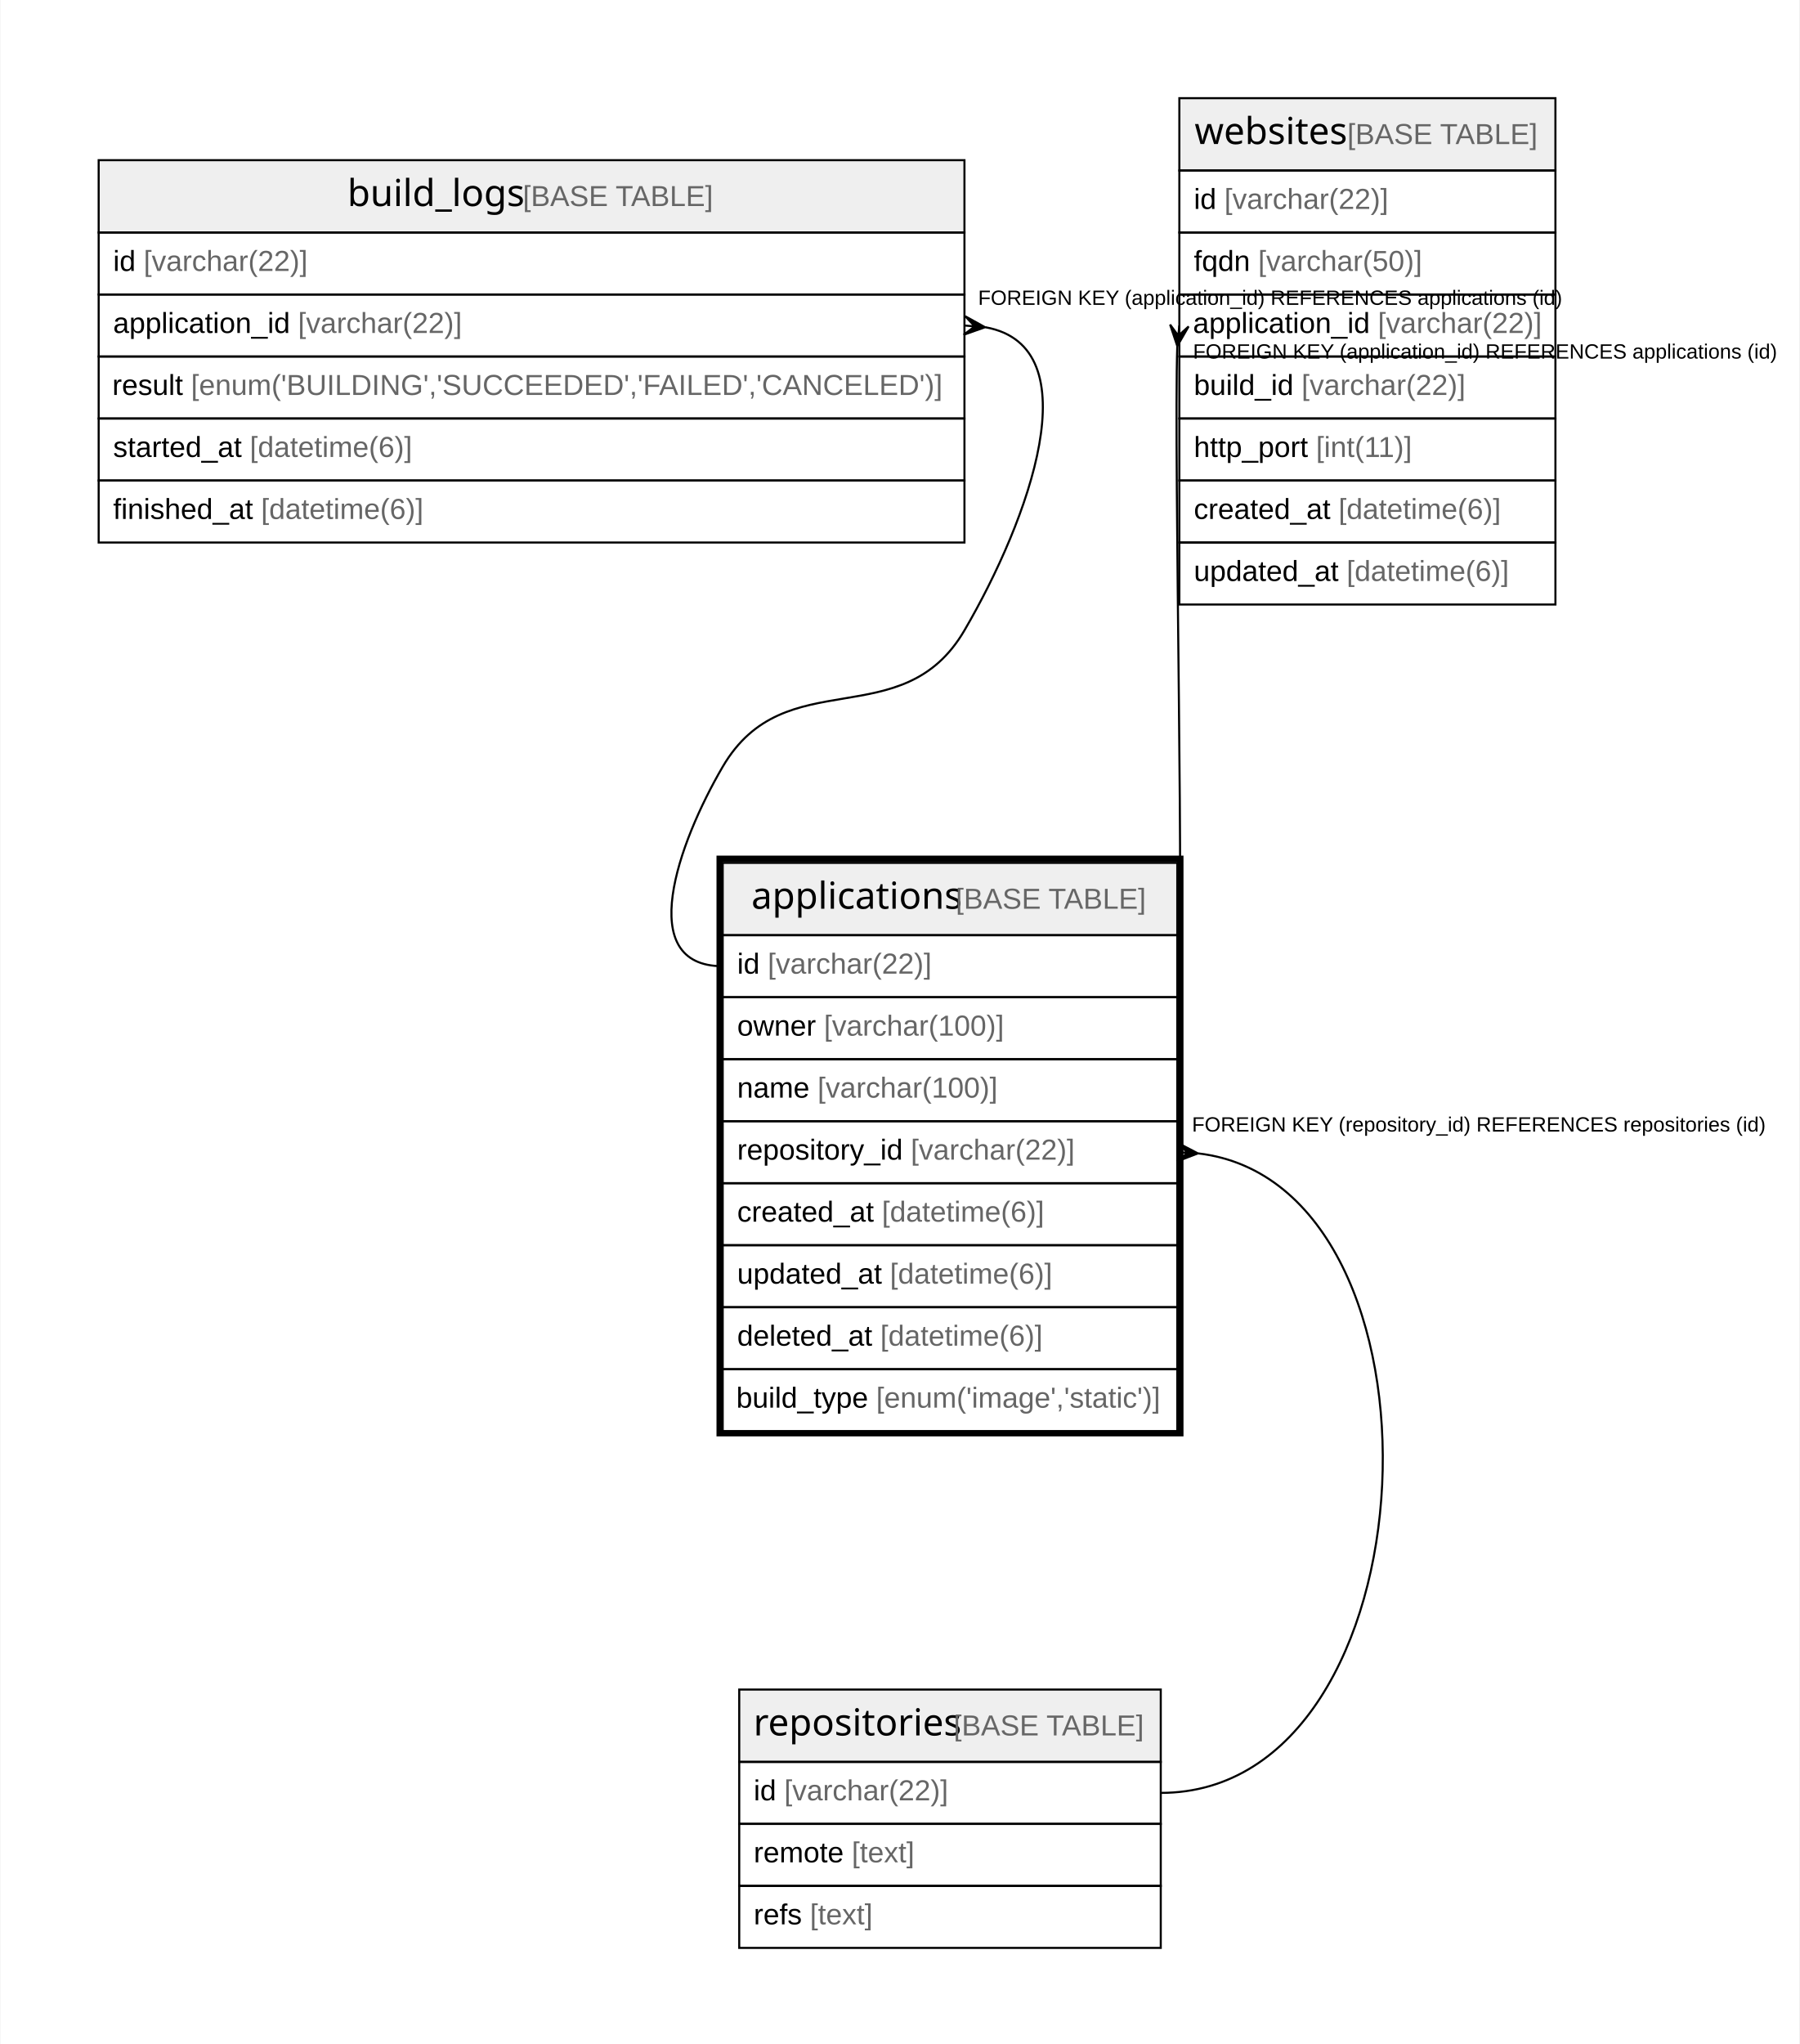
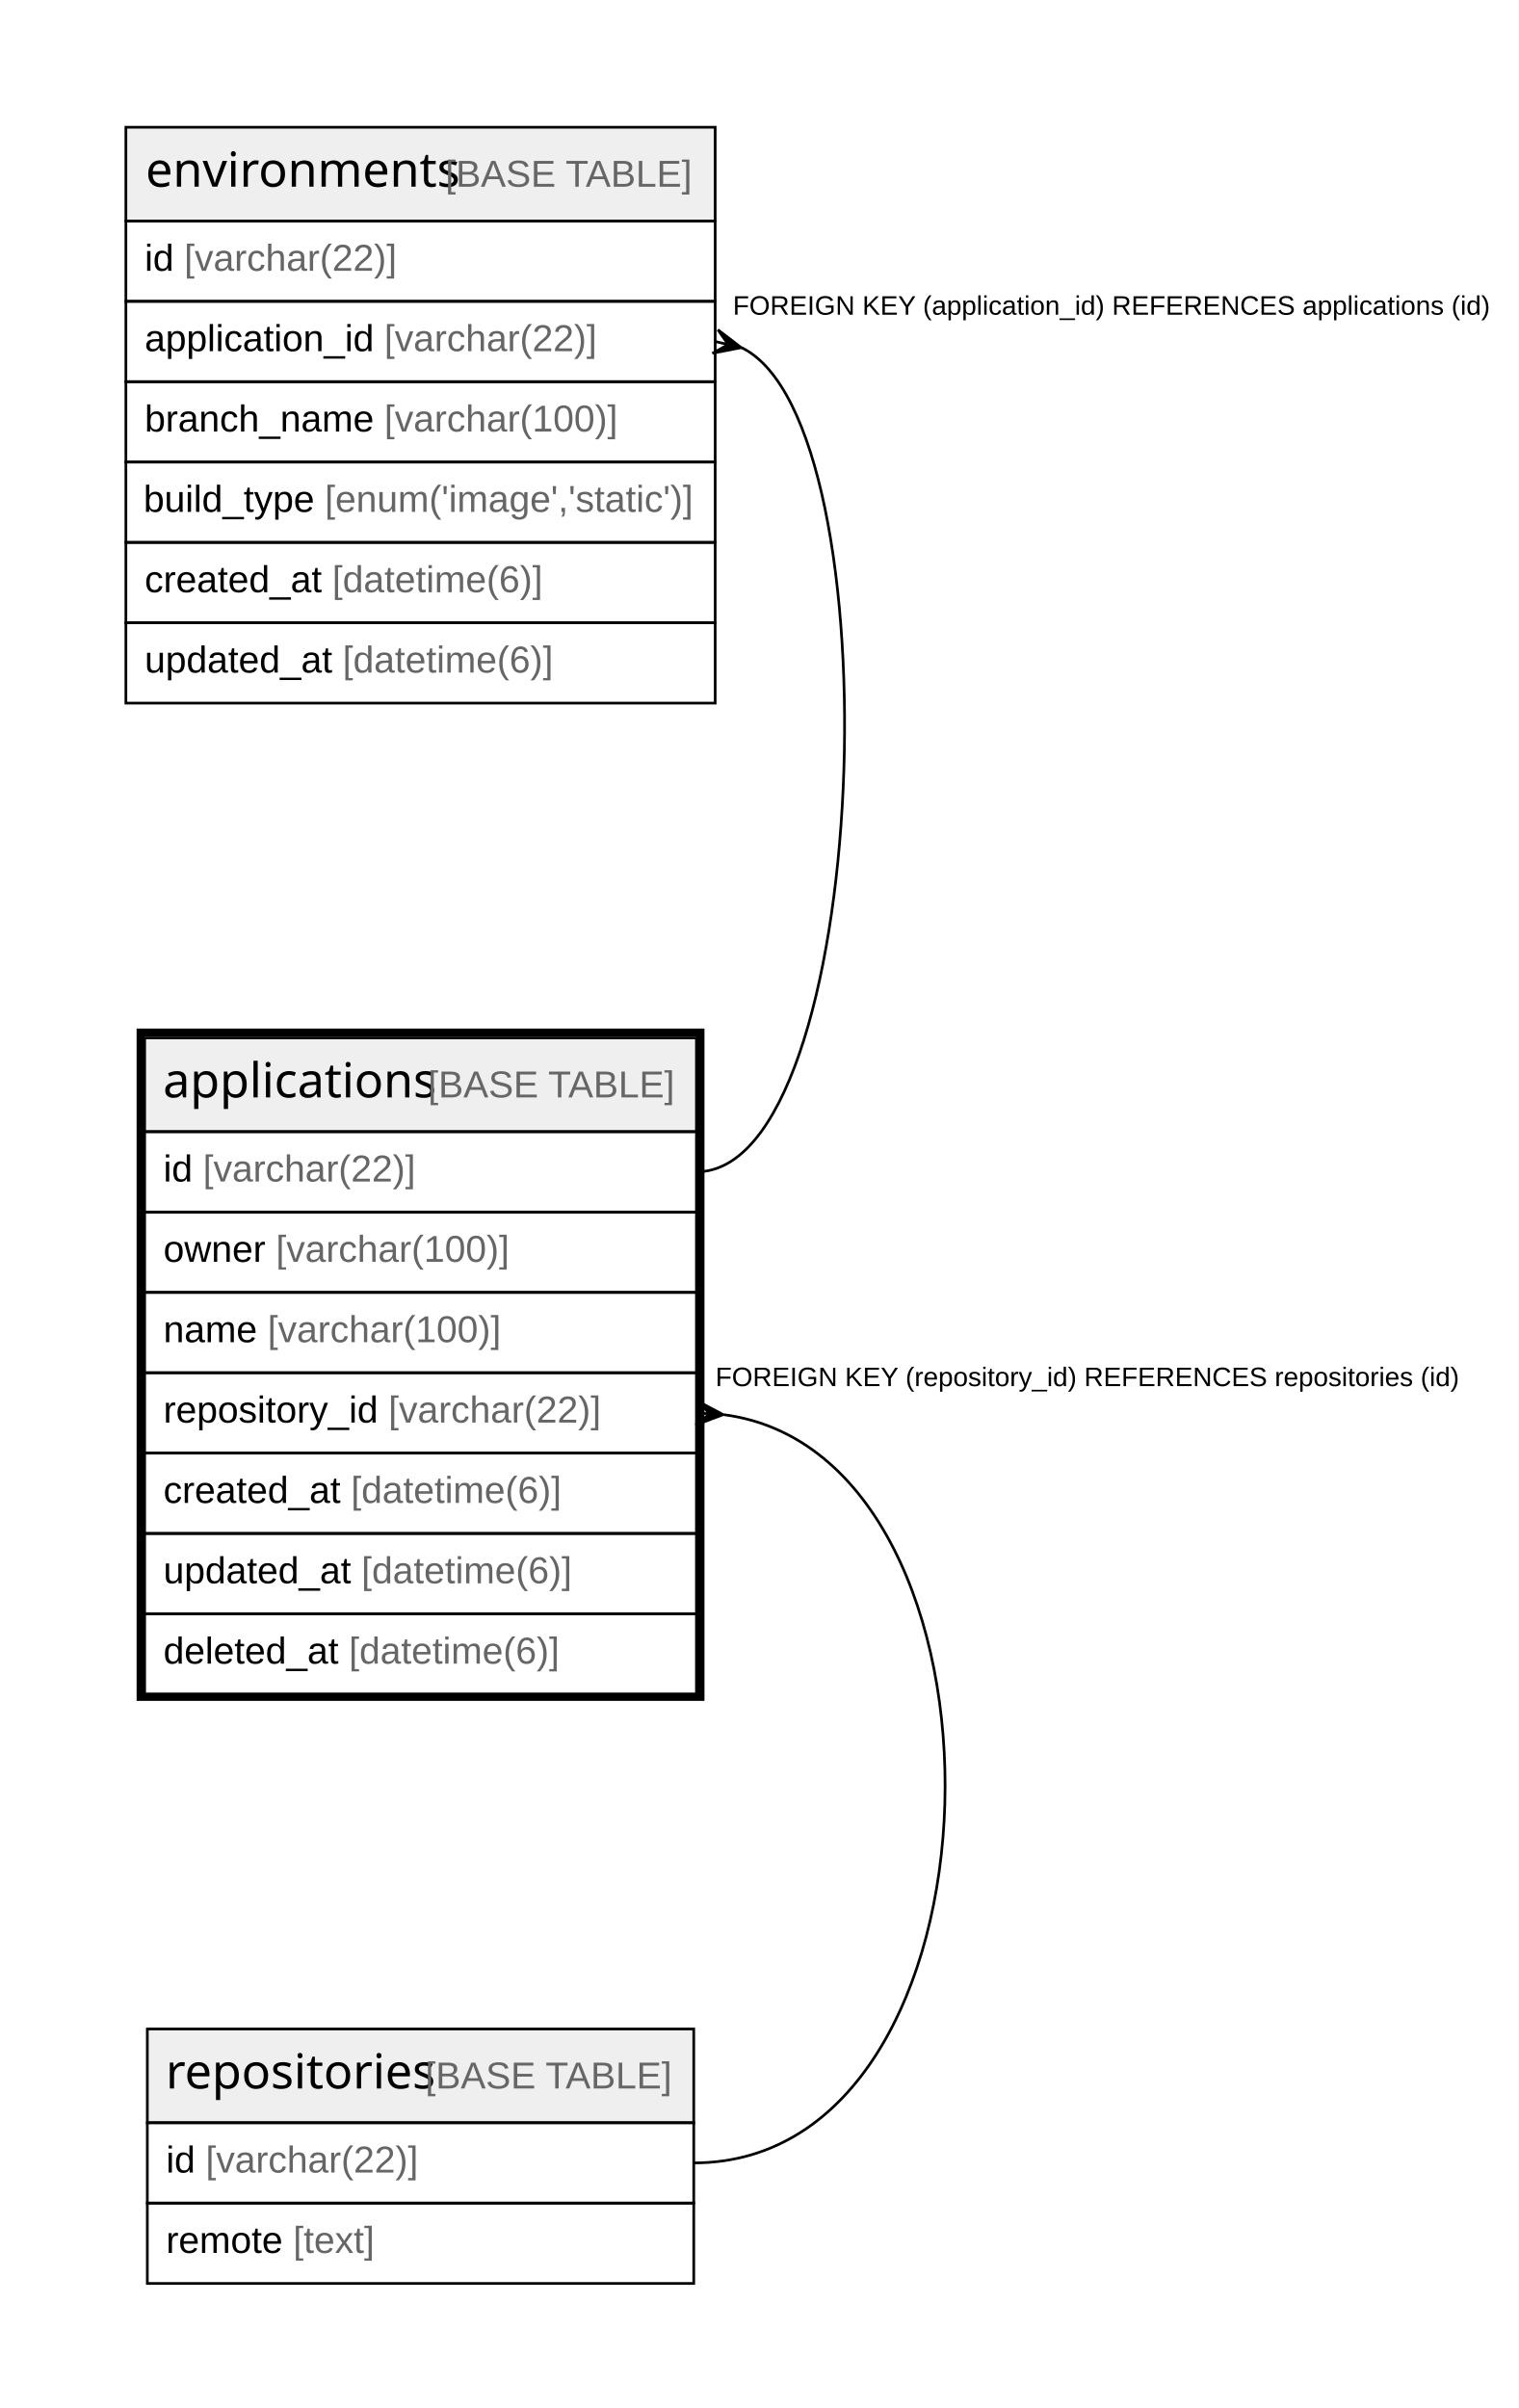
- <svg xmlns="http://www.w3.org/2000/svg" width="871pt" height="989pt" viewBox="0.00 0.00 870.50 989.00">
-   <g id="graph0" class="graph" transform="scale(1 1) rotate(0) translate(4 985)">
-     <polygon fill="#ffffff" stroke="transparent" points="-4,4 -4,-985 866.5,-985 866.5,4 -4,4" />
+ <svg xmlns="http://www.w3.org/2000/svg" width="567pt" height="899pt" viewBox="0.00 0.00 567.00 899.00">
+   <g id="graph0" class="graph" transform="scale(1 1) rotate(0) translate(4 895)">
+     <polygon fill="#ffffff" stroke="transparent" points="-4,4 -4,-895 563,-895 563,4 -4,4" />
    <g id="node1" class="node">
-       <polygon fill="#efefef" stroke="transparent" points="345.5,-532.5 345.5,-567.5 565.5,-567.5 565.5,-532.5 345.5,-532.5" />
-       <polygon fill="none" stroke="#000000" points="345.5,-532.5 345.5,-567.5 565.5,-567.5 565.5,-532.5 345.5,-532.5" />
-       <text text-anchor="start" x="359.362" y="-545.3" font-family="Arial Bold" font-size="18.00" fill="#000000">
+       <polygon fill="#efefef" stroke="transparent" points="50,-472.5 50,-507.5 256,-507.5 256,-472.5 50,-472.5" />
+       <polygon fill="none" stroke="#000000" points="50,-472.5 50,-507.5 256,-507.5 256,-472.5 50,-472.5" />
+       <text text-anchor="start" x="56.862" y="-485.3" font-family="Arial Bold" font-size="18.00" fill="#000000">
                applications
            </text>
-       <text text-anchor="start" x="454.384" y="-545.3" font-family="Arial" font-size="14.00" fill="#000000" />
-       <text text-anchor="start" x="458.275" y="-545.3" font-family="Arial" font-size="14.00" fill="#666666">[BASE
+       <text text-anchor="start" x="151.884" y="-485.3" font-family="Arial" font-size="14.00" fill="#000000" />
+       <text text-anchor="start" x="155.775" y="-485.3" font-family="Arial" font-size="14.00" fill="#666666">[BASE
                TABLE]
            </text>
-       <polygon fill="none" stroke="#000000" points="345.5,-502.5 345.5,-532.5 565.5,-532.5 565.5,-502.5 345.5,-502.5" />
-       <text text-anchor="start" x="352.5" y="-513.9" font-family="Arial" font-size="14.00" fill="#000000">id
-             </text>
-       <text text-anchor="start" x="367.28" y="-513.9" font-family="Arial" font-size="14.00" fill="#666666">
+       <polygon fill="none" stroke="#000000" points="50,-442.5 50,-472.5 256,-472.5 256,-442.5 50,-442.5" />
+       <text text-anchor="start" x="57" y="-453.9" font-family="Arial" font-size="14.00" fill="#000000">id</text>
+       <text text-anchor="start" x="71.78" y="-453.9" font-family="Arial" font-size="14.00" fill="#666666">
                [varchar(22)]
            </text>
-       <polygon fill="none" stroke="#000000" points="345.5,-472.5 345.5,-502.5 565.5,-502.5 565.5,-472.5 345.5,-472.5" />
-       <text text-anchor="start" x="352.5" y="-483.9" font-family="Arial" font-size="14.00" fill="#000000">owner
+       <polygon fill="none" stroke="#000000" points="50,-412.5 50,-442.5 256,-442.5 256,-412.5 50,-412.5" />
+       <text text-anchor="start" x="57" y="-423.9" font-family="Arial" font-size="14.00" fill="#000000">owner
            </text>
-       <text text-anchor="start" x="394.506" y="-483.9" font-family="Arial" font-size="14.00" fill="#666666">
+       <text text-anchor="start" x="99.006" y="-423.9" font-family="Arial" font-size="14.00" fill="#666666">
                [varchar(100)]
            </text>
-       <polygon fill="none" stroke="#000000" points="345.5,-442.5 345.5,-472.5 565.5,-472.5 565.5,-442.5 345.5,-442.5" />
-       <text text-anchor="start" x="352.5" y="-453.9" font-family="Arial" font-size="14.00" fill="#000000">name
-             </text>
-       <text text-anchor="start" x="391.399" y="-453.9" font-family="Arial" font-size="14.00" fill="#666666">
+       <polygon fill="none" stroke="#000000" points="50,-382.5 50,-412.5 256,-412.5 256,-382.5 50,-382.5" />
+       <text text-anchor="start" x="57" y="-393.9" font-family="Arial" font-size="14.00" fill="#000000">name</text>
+       <text text-anchor="start" x="95.899" y="-393.9" font-family="Arial" font-size="14.00" fill="#666666">
                [varchar(100)]
            </text>
-       <polygon fill="none" stroke="#000000" points="345.5,-412.5 345.5,-442.5 565.5,-442.5 565.5,-412.5 345.5,-412.5" />
-       <text text-anchor="start" x="352.5" y="-423.9" font-family="Arial" font-size="14.00" fill="#000000">
+       <polygon fill="none" stroke="#000000" points="50,-352.5 50,-382.5 256,-382.5 256,-352.5 50,-352.5" />
+       <text text-anchor="start" x="57" y="-363.9" font-family="Arial" font-size="14.00" fill="#000000">
                repository_id
            </text>
-       <text text-anchor="start" x="436.511" y="-423.9" font-family="Arial" font-size="14.00" fill="#666666">
+       <text text-anchor="start" x="141.011" y="-363.9" font-family="Arial" font-size="14.00" fill="#666666">
                [varchar(22)]
            </text>
-       <polygon fill="none" stroke="#000000" points="345.5,-382.5 345.5,-412.5 565.5,-412.5 565.5,-382.5 345.5,-382.5" />
-       <text text-anchor="start" x="352.5" y="-393.9" font-family="Arial" font-size="14.00" fill="#000000">
+       <polygon fill="none" stroke="#000000" points="50,-322.5 50,-352.5 256,-352.5 256,-322.5 50,-322.5" />
+       <text text-anchor="start" x="57" y="-333.9" font-family="Arial" font-size="14.00" fill="#000000">
                created_at
            </text>
-       <text text-anchor="start" x="422.528" y="-393.9" font-family="Arial" font-size="14.00" fill="#666666">
+       <text text-anchor="start" x="127.028" y="-333.9" font-family="Arial" font-size="14.00" fill="#666666">
                [datetime(6)]
            </text>
-       <polygon fill="none" stroke="#000000" points="345.5,-352.5 345.5,-382.5 565.5,-382.5 565.5,-352.5 345.5,-352.5" />
-       <text text-anchor="start" x="352.5" y="-363.9" font-family="Arial" font-size="14.00" fill="#000000">
+       <polygon fill="none" stroke="#000000" points="50,-292.5 50,-322.5 256,-322.5 256,-292.5 50,-292.5" />
+       <text text-anchor="start" x="57" y="-303.9" font-family="Arial" font-size="14.00" fill="#000000">
                updated_at
            </text>
-       <text text-anchor="start" x="426.433" y="-363.9" font-family="Arial" font-size="14.00" fill="#666666">
+       <text text-anchor="start" x="130.933" y="-303.9" font-family="Arial" font-size="14.00" fill="#666666">
                [datetime(6)]
            </text>
-       <polygon fill="none" stroke="#000000" points="345.5,-322.5 345.5,-352.5 565.5,-352.5 565.5,-322.5 345.5,-322.5" />
-       <text text-anchor="start" x="352.5" y="-333.9" font-family="Arial" font-size="14.00" fill="#000000">
+       <polygon fill="none" stroke="#000000" points="50,-262.5 50,-292.5 256,-292.5 256,-262.5 50,-262.5" />
+       <text text-anchor="start" x="57" y="-273.9" font-family="Arial" font-size="14.00" fill="#000000">
                deleted_at
            </text>
-       <text text-anchor="start" x="421.757" y="-333.9" font-family="Arial" font-size="14.00" fill="#666666">
+       <text text-anchor="start" x="126.257" y="-273.9" font-family="Arial" font-size="14.00" fill="#666666">
                [datetime(6)]
            </text>
-       <polygon fill="none" stroke="#000000" points="345.5,-292.5 345.5,-322.5 565.5,-322.5 565.5,-292.5 345.5,-292.5" />
-       <text text-anchor="start" x="352.076" y="-303.9" font-family="Arial" font-size="14.00" fill="#000000">
-                 build_type
-             </text>
-       <text text-anchor="start" x="419.766" y="-303.9" font-family="Arial" font-size="14.00" fill="#666666">
-                 [enum('image','static')]
-             </text>
-       <polygon fill="none" stroke="#000000" stroke-width="3" points="344,-291.5 344,-569.5 567,-569.5 567,-291.5 344,-291.5" />
+       <polygon fill="none" stroke="#000000" stroke-width="3" points="48.5,-261.5 48.5,-509.5 257.5,-509.5 257.5,-261.5 48.5,-261.5" />
    </g>
-     <g id="node4" class="node">
-       <polygon fill="#efefef" stroke="transparent" points="353.5,-132.5 353.5,-167.5 557.5,-167.5 557.5,-132.5 353.5,-132.5" />
-       <polygon fill="none" stroke="#000000" points="353.5,-132.5 353.5,-167.5 557.5,-167.5 557.5,-132.5 353.5,-132.5" />
-       <text text-anchor="start" x="360.37" y="-145.3" font-family="Arial Bold" font-size="18.00" fill="#000000">
+     <g id="node3" class="node">
+       <polygon fill="#efefef" stroke="transparent" points="51,-102.5 51,-137.5 255,-137.5 255,-102.5 51,-102.5" />
+       <polygon fill="none" stroke="#000000" points="51,-102.5 51,-137.5 255,-137.5 255,-102.5 51,-102.5" />
+       <text text-anchor="start" x="57.87" y="-115.3" font-family="Arial Bold" font-size="18.00" fill="#000000">
                repositories
            </text>
-       <text text-anchor="start" x="453.376" y="-145.3" font-family="Arial" font-size="14.00" fill="#000000" />
-       <text text-anchor="start" x="457.267" y="-145.3" font-family="Arial" font-size="14.00" fill="#666666">[BASE
+       <text text-anchor="start" x="150.876" y="-115.3" font-family="Arial" font-size="14.00" fill="#000000" />
+       <text text-anchor="start" x="154.767" y="-115.3" font-family="Arial" font-size="14.00" fill="#666666">[BASE
                TABLE]
            </text>
-       <polygon fill="none" stroke="#000000" points="353.5,-102.5 353.5,-132.5 557.5,-132.5 557.5,-102.5 353.5,-102.5" />
-       <text text-anchor="start" x="360.5" y="-113.9" font-family="Arial" font-size="14.00" fill="#000000">id
-             </text>
-       <text text-anchor="start" x="375.28" y="-113.9" font-family="Arial" font-size="14.00" fill="#666666">
+       <polygon fill="none" stroke="#000000" points="51,-72.5 51,-102.5 255,-102.5 255,-72.5 51,-72.5" />
+       <text text-anchor="start" x="58" y="-83.9" font-family="Arial" font-size="14.00" fill="#000000">id</text>
+       <text text-anchor="start" x="72.78" y="-83.9" font-family="Arial" font-size="14.00" fill="#666666">
                [varchar(22)]
            </text>
-       <polygon fill="none" stroke="#000000" points="353.5,-72.5 353.5,-102.5 557.5,-102.5 557.5,-72.5 353.5,-72.5" />
-       <text text-anchor="start" x="360.5" y="-83.9" font-family="Arial" font-size="14.00" fill="#000000">remote
+       <polygon fill="none" stroke="#000000" points="51,-42.5 51,-72.5 255,-72.5 255,-42.5 51,-42.5" />
+       <text text-anchor="start" x="58" y="-53.9" font-family="Arial" font-size="14.00" fill="#000000">remote
            </text>
-       <text text-anchor="start" x="407.95" y="-83.9" font-family="Arial" font-size="14.00" fill="#666666">
-                 [text]
-             </text>
-       <polygon fill="none" stroke="#000000" points="353.5,-42.5 353.5,-72.5 557.5,-72.5 557.5,-42.5 353.5,-42.5" />
-       <text text-anchor="start" x="360.5" y="-53.9" font-family="Arial" font-size="14.00" fill="#000000">refs
-             </text>
-       <text text-anchor="start" x="387.724" y="-53.9" font-family="Arial" font-size="14.00" fill="#666666">
+       <text text-anchor="start" x="105.45" y="-53.9" font-family="Arial" font-size="14.00" fill="#666666">
                [text]
            </text>
    </g>
-     <g id="edge3" class="edge">
-       <path fill="none" stroke="#000000" d="M575.716,-426.911C702.834,-411.958 691.824,-117.5 557.5,-117.5" />
-       <polygon fill="#000000" stroke="#000000" points="575.483,-426.924 565.241,-423.007 570.492,-427.212 565.5,-427.5 565.5,-427.5 565.5,-427.5 570.492,-427.212 565.759,-431.993 575.483,-426.924 575.483,-426.924" />
-       <text text-anchor="start" x="572.611" y="-437.5" font-family="Arial" font-size="10.00" fill="#000000">
+     <g id="edge2" class="edge">
+       <path fill="none" stroke="#000000" d="M266.271,-366.839C380.29,-351.865 375.921,-87.5 255,-87.5" />
+       <polygon fill="#000000" stroke="#000000" points="265.979,-366.858 255.711,-363.009 260.99,-367.179 256,-367.5 256,-367.5 256,-367.5 260.99,-367.179 256.289,-371.991 265.979,-366.858 265.979,-366.858" />
+       <text text-anchor="start" x="263.111" y="-377.5" font-family="Arial" font-size="10.00" fill="#000000">
                FOREIGN KEY (repository_id) REFERENCES repositories (id)
            </text>
    </g>
    <g id="node2" class="node">
-       <polygon fill="#efefef" stroke="transparent" points="43.5,-872.5 43.5,-907.5 462.5,-907.5 462.5,-872.5 43.5,-872.5" />
-       <polygon fill="none" stroke="#000000" points="43.5,-872.5 43.5,-907.5 462.5,-907.5 462.5,-872.5 43.5,-872.5" />
-       <text text-anchor="start" x="163.863" y="-885.3" font-family="Arial Bold" font-size="18.00" fill="#000000">
-                 build_logs
+       <polygon fill="#efefef" stroke="transparent" points="43,-812.5 43,-847.5 263,-847.5 263,-812.5 43,-812.5" />
+       <polygon fill="none" stroke="#000000" points="43,-812.5 43,-847.5 263,-847.5 263,-812.5 43,-812.5" />
+       <text text-anchor="start" x="50.364" y="-825.3" font-family="Arial Bold" font-size="18.00" fill="#000000">
+                 environments
            </text>
-       <text text-anchor="start" x="244.883" y="-885.3" font-family="Arial" font-size="14.00" fill="#000000" />
-       <text text-anchor="start" x="248.774" y="-885.3" font-family="Arial" font-size="14.00" fill="#666666">[BASE
+       <text text-anchor="start" x="158.382" y="-825.3" font-family="Arial" font-size="14.00" fill="#000000" />
+       <text text-anchor="start" x="162.273" y="-825.3" font-family="Arial" font-size="14.00" fill="#666666">[BASE
                TABLE]
            </text>
-       <polygon fill="none" stroke="#000000" points="43.5,-842.5 43.5,-872.5 462.5,-872.5 462.5,-842.5 43.5,-842.5" />
-       <text text-anchor="start" x="50.5" y="-853.9" font-family="Arial" font-size="14.00" fill="#000000">id</text>
-       <text text-anchor="start" x="65.28" y="-853.9" font-family="Arial" font-size="14.00" fill="#666666">
+       <polygon fill="none" stroke="#000000" points="43,-782.5 43,-812.5 263,-812.5 263,-782.5 43,-782.5" />
+       <text text-anchor="start" x="50" y="-793.9" font-family="Arial" font-size="14.00" fill="#000000">id</text>
+       <text text-anchor="start" x="64.78" y="-793.9" font-family="Arial" font-size="14.00" fill="#666666">
                [varchar(22)]
            </text>
-       <polygon fill="none" stroke="#000000" points="43.5,-812.5 43.5,-842.5 462.5,-842.5 462.5,-812.5 43.5,-812.5" />
-       <text text-anchor="start" x="50.5" y="-823.9" font-family="Arial" font-size="14.00" fill="#000000">
+       <polygon fill="none" stroke="#000000" points="43,-752.5 43,-782.5 263,-782.5 263,-752.5 43,-752.5" />
+       <text text-anchor="start" x="50" y="-763.9" font-family="Arial" font-size="14.00" fill="#000000">
                application_id
            </text>
-       <text text-anchor="start" x="139.968" y="-823.9" font-family="Arial" font-size="14.00" fill="#666666">
+       <text text-anchor="start" x="139.468" y="-763.9" font-family="Arial" font-size="14.00" fill="#666666">
                [varchar(22)]
            </text>
-       <polygon fill="none" stroke="#000000" points="43.5,-782.5 43.5,-812.5 462.5,-812.5 462.5,-782.5 43.5,-782.5" />
-       <text text-anchor="start" x="50.074" y="-793.9" font-family="Arial" font-size="14.00" fill="#000000">
-                 result
+       <polygon fill="none" stroke="#000000" points="43,-722.5 43,-752.5 263,-752.5 263,-722.5 43,-722.5" />
+       <text text-anchor="start" x="50" y="-733.9" font-family="Arial" font-size="14.00" fill="#000000">
+                 branch_name
            </text>
-       <text text-anchor="start" x="88.188" y="-793.9" font-family="Arial" font-size="14.00" fill="#666666">[enum('BUILDING','SUCCEEDED','FAILED','CANCELED')]</text>
-       <polygon fill="none" stroke="#000000" points="43.5,-752.5 43.5,-782.5 462.5,-782.5 462.5,-752.5 43.5,-752.5" />
-       <text text-anchor="start" x="50.5" y="-763.9" font-family="Arial" font-size="14.00" fill="#000000">
-                 started_at
+       <text text-anchor="start" x="139.473" y="-733.9" font-family="Arial" font-size="14.00" fill="#666666">
+                 [varchar(100)]
            </text>
-       <text text-anchor="start" x="116.636" y="-763.9" font-family="Arial" font-size="14.00" fill="#666666">
+       <polygon fill="none" stroke="#000000" points="43,-692.5 43,-722.5 263,-722.5 263,-692.5 43,-692.5" />
+       <text text-anchor="start" x="49.576" y="-703.9" font-family="Arial" font-size="14.00" fill="#000000">
+                 build_type
+             </text>
+       <text text-anchor="start" x="117.266" y="-703.9" font-family="Arial" font-size="14.00" fill="#666666">
+                 [enum('image','static')]
+             </text>
+       <polygon fill="none" stroke="#000000" points="43,-662.5 43,-692.5 263,-692.5 263,-662.5 43,-662.5" />
+       <text text-anchor="start" x="50" y="-673.9" font-family="Arial" font-size="14.00" fill="#000000">
+                 created_at
+             </text>
+       <text text-anchor="start" x="120.028" y="-673.9" font-family="Arial" font-size="14.00" fill="#666666">
                [datetime(6)]
            </text>
-       <polygon fill="none" stroke="#000000" points="43.5,-722.5 43.5,-752.5 462.5,-752.5 462.5,-722.5 43.5,-722.5" />
-       <text text-anchor="start" x="50.5" y="-733.9" font-family="Arial" font-size="14.00" fill="#000000">
-                 finished_at
+       <polygon fill="none" stroke="#000000" points="43,-632.5 43,-662.5 263,-662.5 263,-632.5 43,-632.5" />
+       <text text-anchor="start" x="50" y="-643.9" font-family="Arial" font-size="14.00" fill="#000000">
+                 updated_at
            </text>
-       <text text-anchor="start" x="122.081" y="-733.9" font-family="Arial" font-size="14.00" fill="#666666">
+       <text text-anchor="start" x="123.933" y="-643.9" font-family="Arial" font-size="14.00" fill="#666666">
                [datetime(6)]
            </text>
    </g>
    <g id="edge1" class="edge">
-       <path fill="none" stroke="#000000" d="M472.713,-826.648C524.373,-817.314 493.688,-733.402 462.5,-680 432.391,-628.446 375.609,-665.554 345.5,-614 323.87,-576.965 302.611,-517.5 345.5,-517.5" />
-       <polygon fill="#000000" stroke="#000000" points="472.465,-826.669 462.126,-823.016 467.483,-827.084 462.5,-827.5 462.5,-827.5 462.5,-827.5 467.483,-827.084 462.874,-831.984 472.465,-826.669 472.465,-826.669" />
-       <text text-anchor="start" x="469.102" y="-837.5" font-family="Arial" font-size="10.00" fill="#000000">
-                 FOREIGN KEY (application_id) REFERENCES applications (id)
-             </text>
-     </g>
-     <g id="node3" class="node">
-       <polygon fill="#efefef" stroke="transparent" points="566.5,-902.5 566.5,-937.5 748.5,-937.5 748.5,-902.5 566.5,-902.5" />
-       <polygon fill="none" stroke="#000000" points="566.5,-902.5 566.5,-937.5 748.5,-937.5 748.5,-902.5 566.5,-902.5" />
-       <text text-anchor="start" x="573.869" y="-915.3" font-family="Arial Bold" font-size="18.00" fill="#000000">
-                 websites
-             </text>
-       <text text-anchor="start" x="643.878" y="-915.3" font-family="Arial" font-size="14.00" fill="#000000" />
-       <text text-anchor="start" x="647.768" y="-915.3" font-family="Arial" font-size="14.00" fill="#666666">[BASE
-                 TABLE]
-             </text>
-       <polygon fill="none" stroke="#000000" points="566.5,-872.5 566.5,-902.5 748.5,-902.5 748.5,-872.5 566.5,-872.5" />
-       <text text-anchor="start" x="573.5" y="-883.9" font-family="Arial" font-size="14.00" fill="#000000">id
-             </text>
-       <text text-anchor="start" x="588.28" y="-883.9" font-family="Arial" font-size="14.00" fill="#666666">
-                 [varchar(22)]
-             </text>
-       <polygon fill="none" stroke="#000000" points="566.5,-842.5 566.5,-872.5 748.5,-872.5 748.5,-842.5 566.5,-842.5" />
-       <text text-anchor="start" x="573.5" y="-853.9" font-family="Arial" font-size="14.00" fill="#000000">fqdn
-             </text>
-       <text text-anchor="start" x="604.629" y="-853.9" font-family="Arial" font-size="14.00" fill="#666666">
-                 [varchar(50)]
-             </text>
-       <polygon fill="none" stroke="#000000" points="566.5,-812.5 566.5,-842.5 748.5,-842.5 748.5,-812.5 566.5,-812.5" />
-       <text text-anchor="start" x="573.097" y="-823.9" font-family="Arial" font-size="14.00" fill="#000000">
-                 application_id
-             </text>
-       <text text-anchor="start" x="662.566" y="-823.9" font-family="Arial" font-size="14.00" fill="#666666">
-                 [varchar(22)]
-             </text>
-       <polygon fill="none" stroke="#000000" points="566.5,-782.5 566.5,-812.5 748.5,-812.5 748.5,-782.5 566.5,-782.5" />
-       <text text-anchor="start" x="573.5" y="-793.9" font-family="Arial" font-size="14.00" fill="#000000">
-                 build_id
-             </text>
-       <text text-anchor="start" x="625.623" y="-793.9" font-family="Arial" font-size="14.00" fill="#666666">
-                 [varchar(22)]
-             </text>
-       <polygon fill="none" stroke="#000000" points="566.5,-752.5 566.5,-782.5 748.5,-782.5 748.5,-752.5 566.5,-752.5" />
-       <text text-anchor="start" x="573.5" y="-763.9" font-family="Arial" font-size="14.00" fill="#000000">
-                 http_port
-             </text>
-       <text text-anchor="start" x="632.636" y="-763.9" font-family="Arial" font-size="14.00" fill="#666666">
-                 [int(11)]
-             </text>
-       <polygon fill="none" stroke="#000000" points="566.5,-722.5 566.5,-752.5 748.5,-752.5 748.5,-722.5 566.5,-722.5" />
-       <text text-anchor="start" x="573.5" y="-733.9" font-family="Arial" font-size="14.00" fill="#000000">
-                 created_at
-             </text>
-       <text text-anchor="start" x="643.528" y="-733.9" font-family="Arial" font-size="14.00" fill="#666666">
-                 [datetime(6)]
-             </text>
-       <polygon fill="none" stroke="#000000" points="566.5,-692.5 566.5,-722.5 748.5,-722.5 748.5,-692.5 566.5,-692.5" />
-       <text text-anchor="start" x="573.5" y="-703.9" font-family="Arial" font-size="14.00" fill="#000000">
-                 updated_at
-             </text>
-       <text text-anchor="start" x="647.433" y="-703.9" font-family="Arial" font-size="14.00" fill="#666666">
-                 [datetime(6)]
-             </text>
-     </g>
-     <g id="edge2" class="edge">
-       <path fill="none" stroke="#000000" d="M565.495,-817.537C563.692,-764.476 569.343,-517.5 565.5,-517.5" />
-       <polygon fill="#000000" stroke="#000000" points="565.497,-817.55 562.023,-827.952 565.998,-822.525 566.5,-827.5 566.5,-827.5 566.5,-827.5 565.998,-822.525 570.977,-827.048 565.497,-817.55 565.497,-817.55" />
-       <text text-anchor="start" x="573.102" y="-811.5" font-family="Arial" font-size="10.00" fill="#000000">
+       <path fill="none" stroke="#000000" d="M272.912,-765.183C331.036,-736.815 321.407,-457.5 256,-457.5" />
+       <polygon fill="#000000" stroke="#000000" points="272.738,-765.224 261.976,-763.118 267.869,-766.362 263,-767.5 263,-767.5 263,-767.5 267.869,-766.362 264.024,-771.882 272.738,-765.224 272.738,-765.224" />
+       <text text-anchor="start" x="269.602" y="-777.5" font-family="Arial" font-size="10.00" fill="#000000">
                FOREIGN KEY (application_id) REFERENCES applications (id)
            </text>
    </g>
  </g>
</svg>
